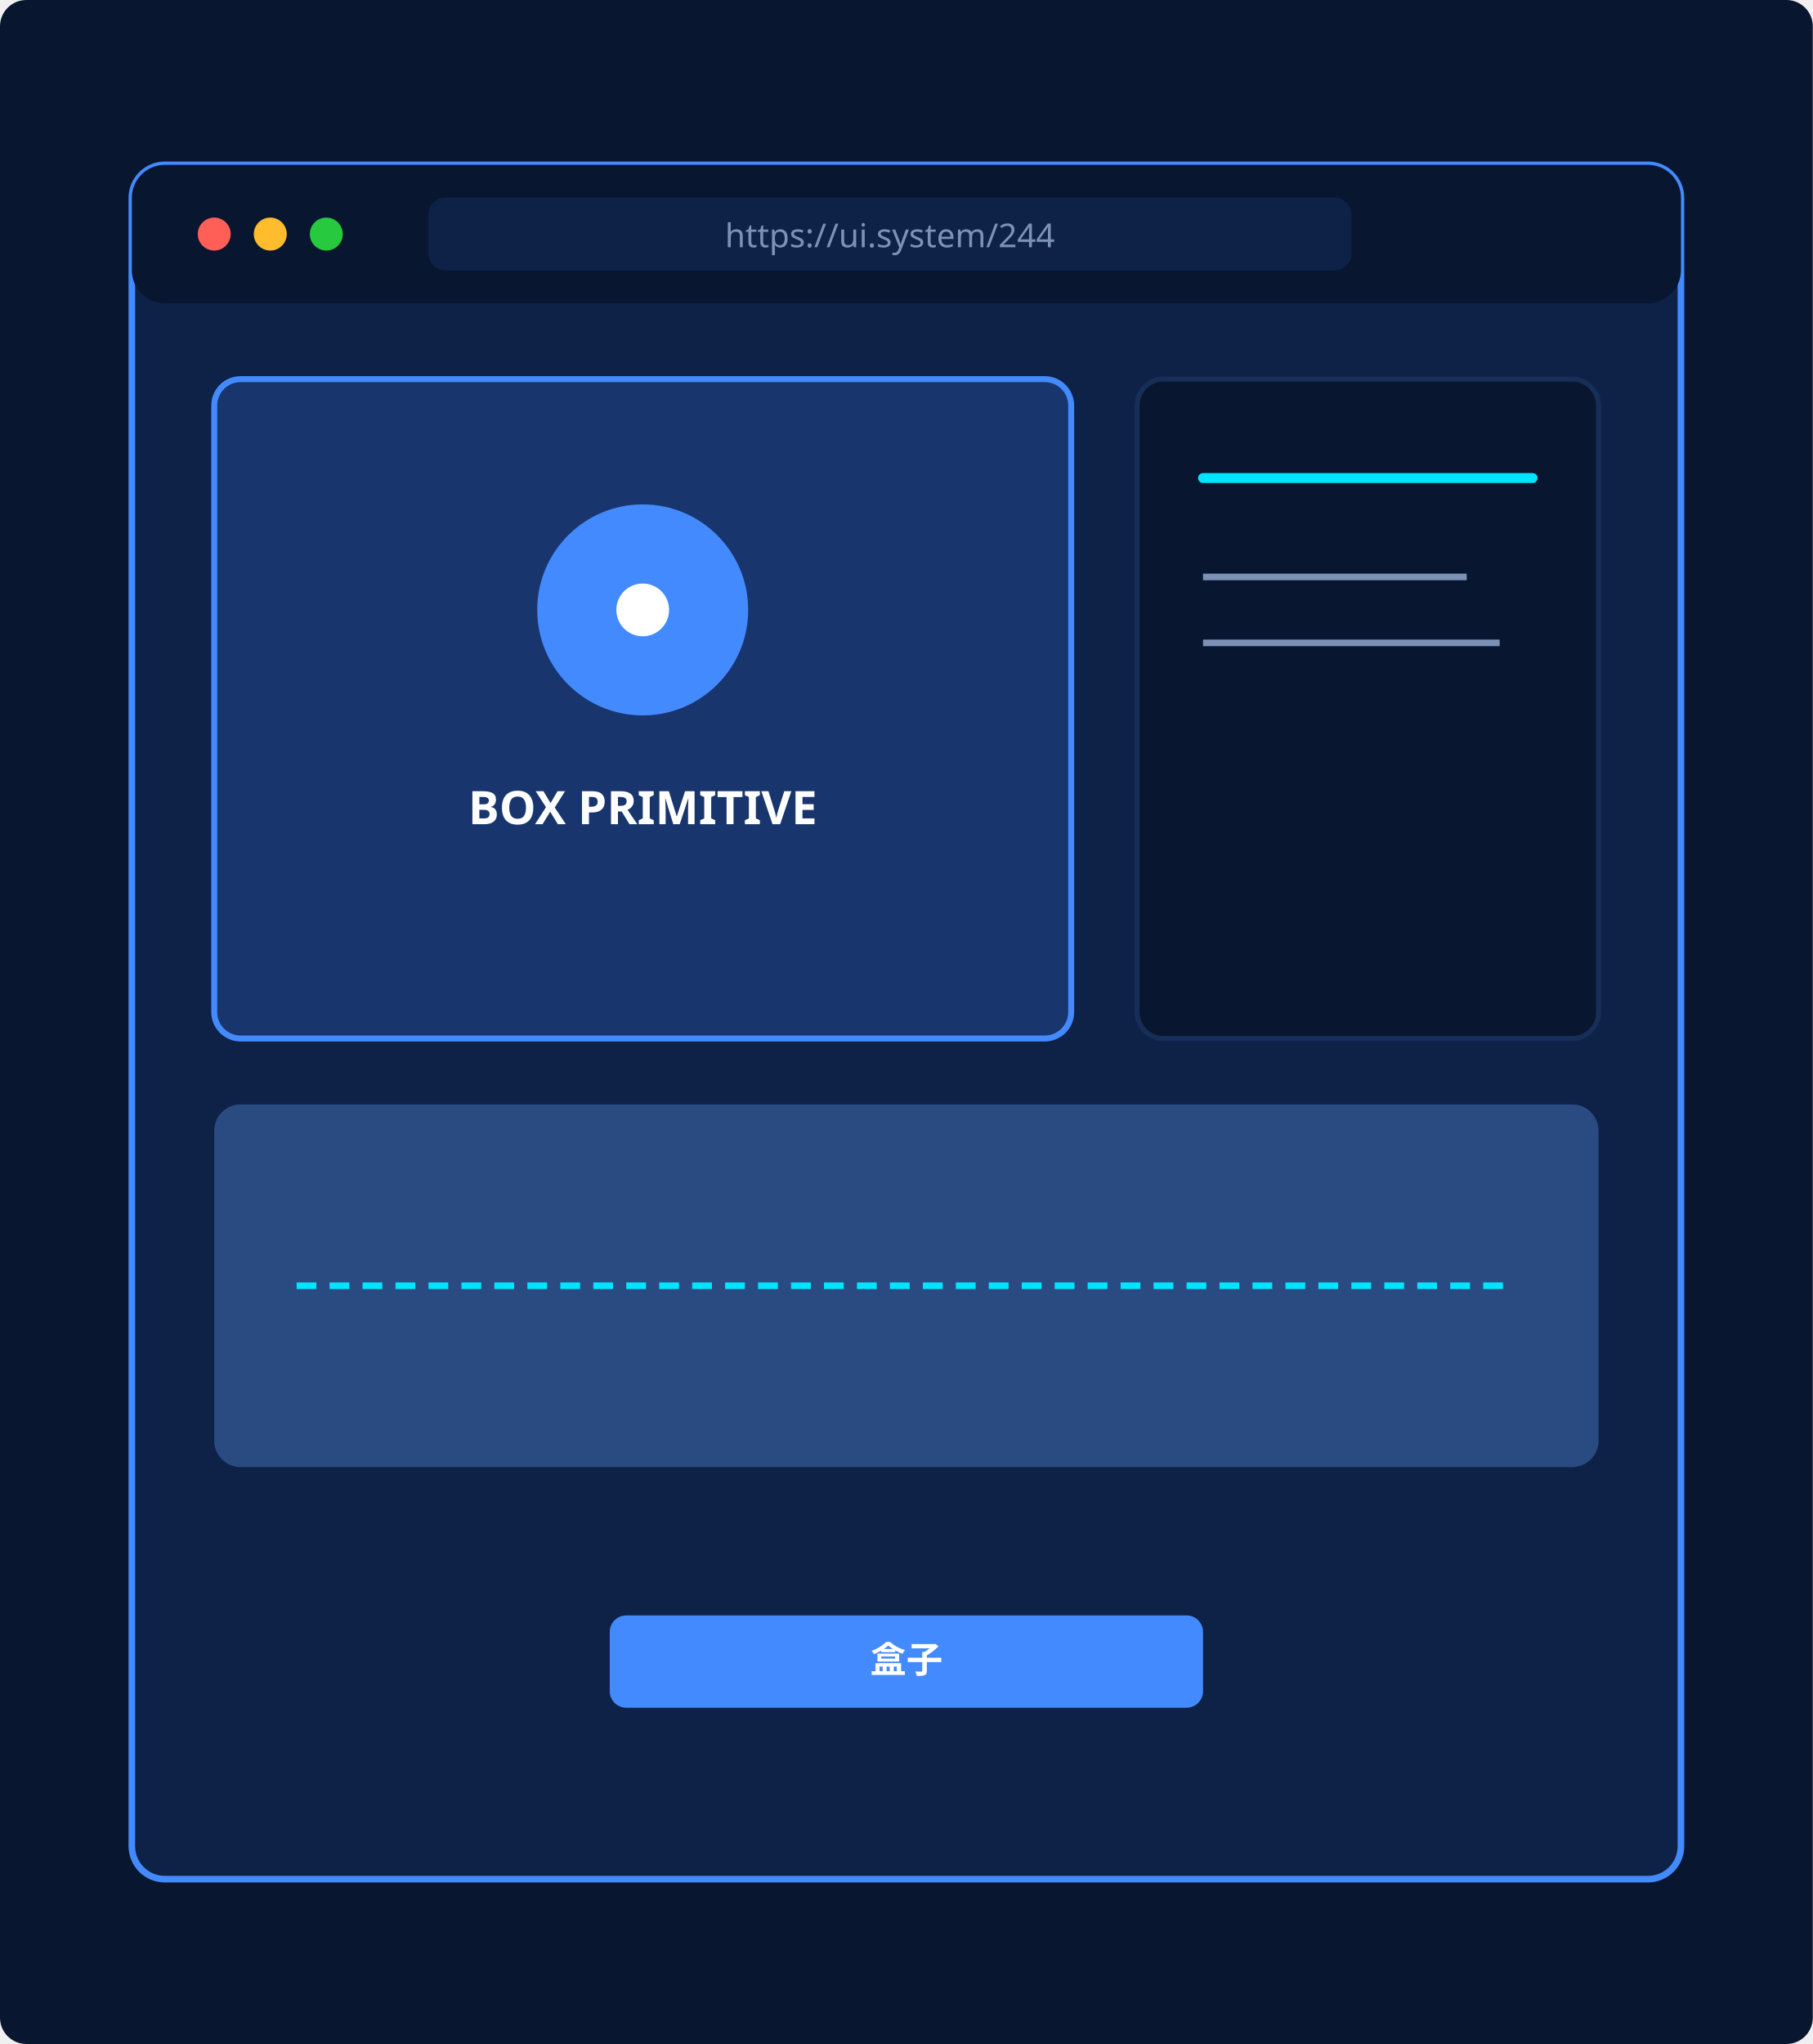
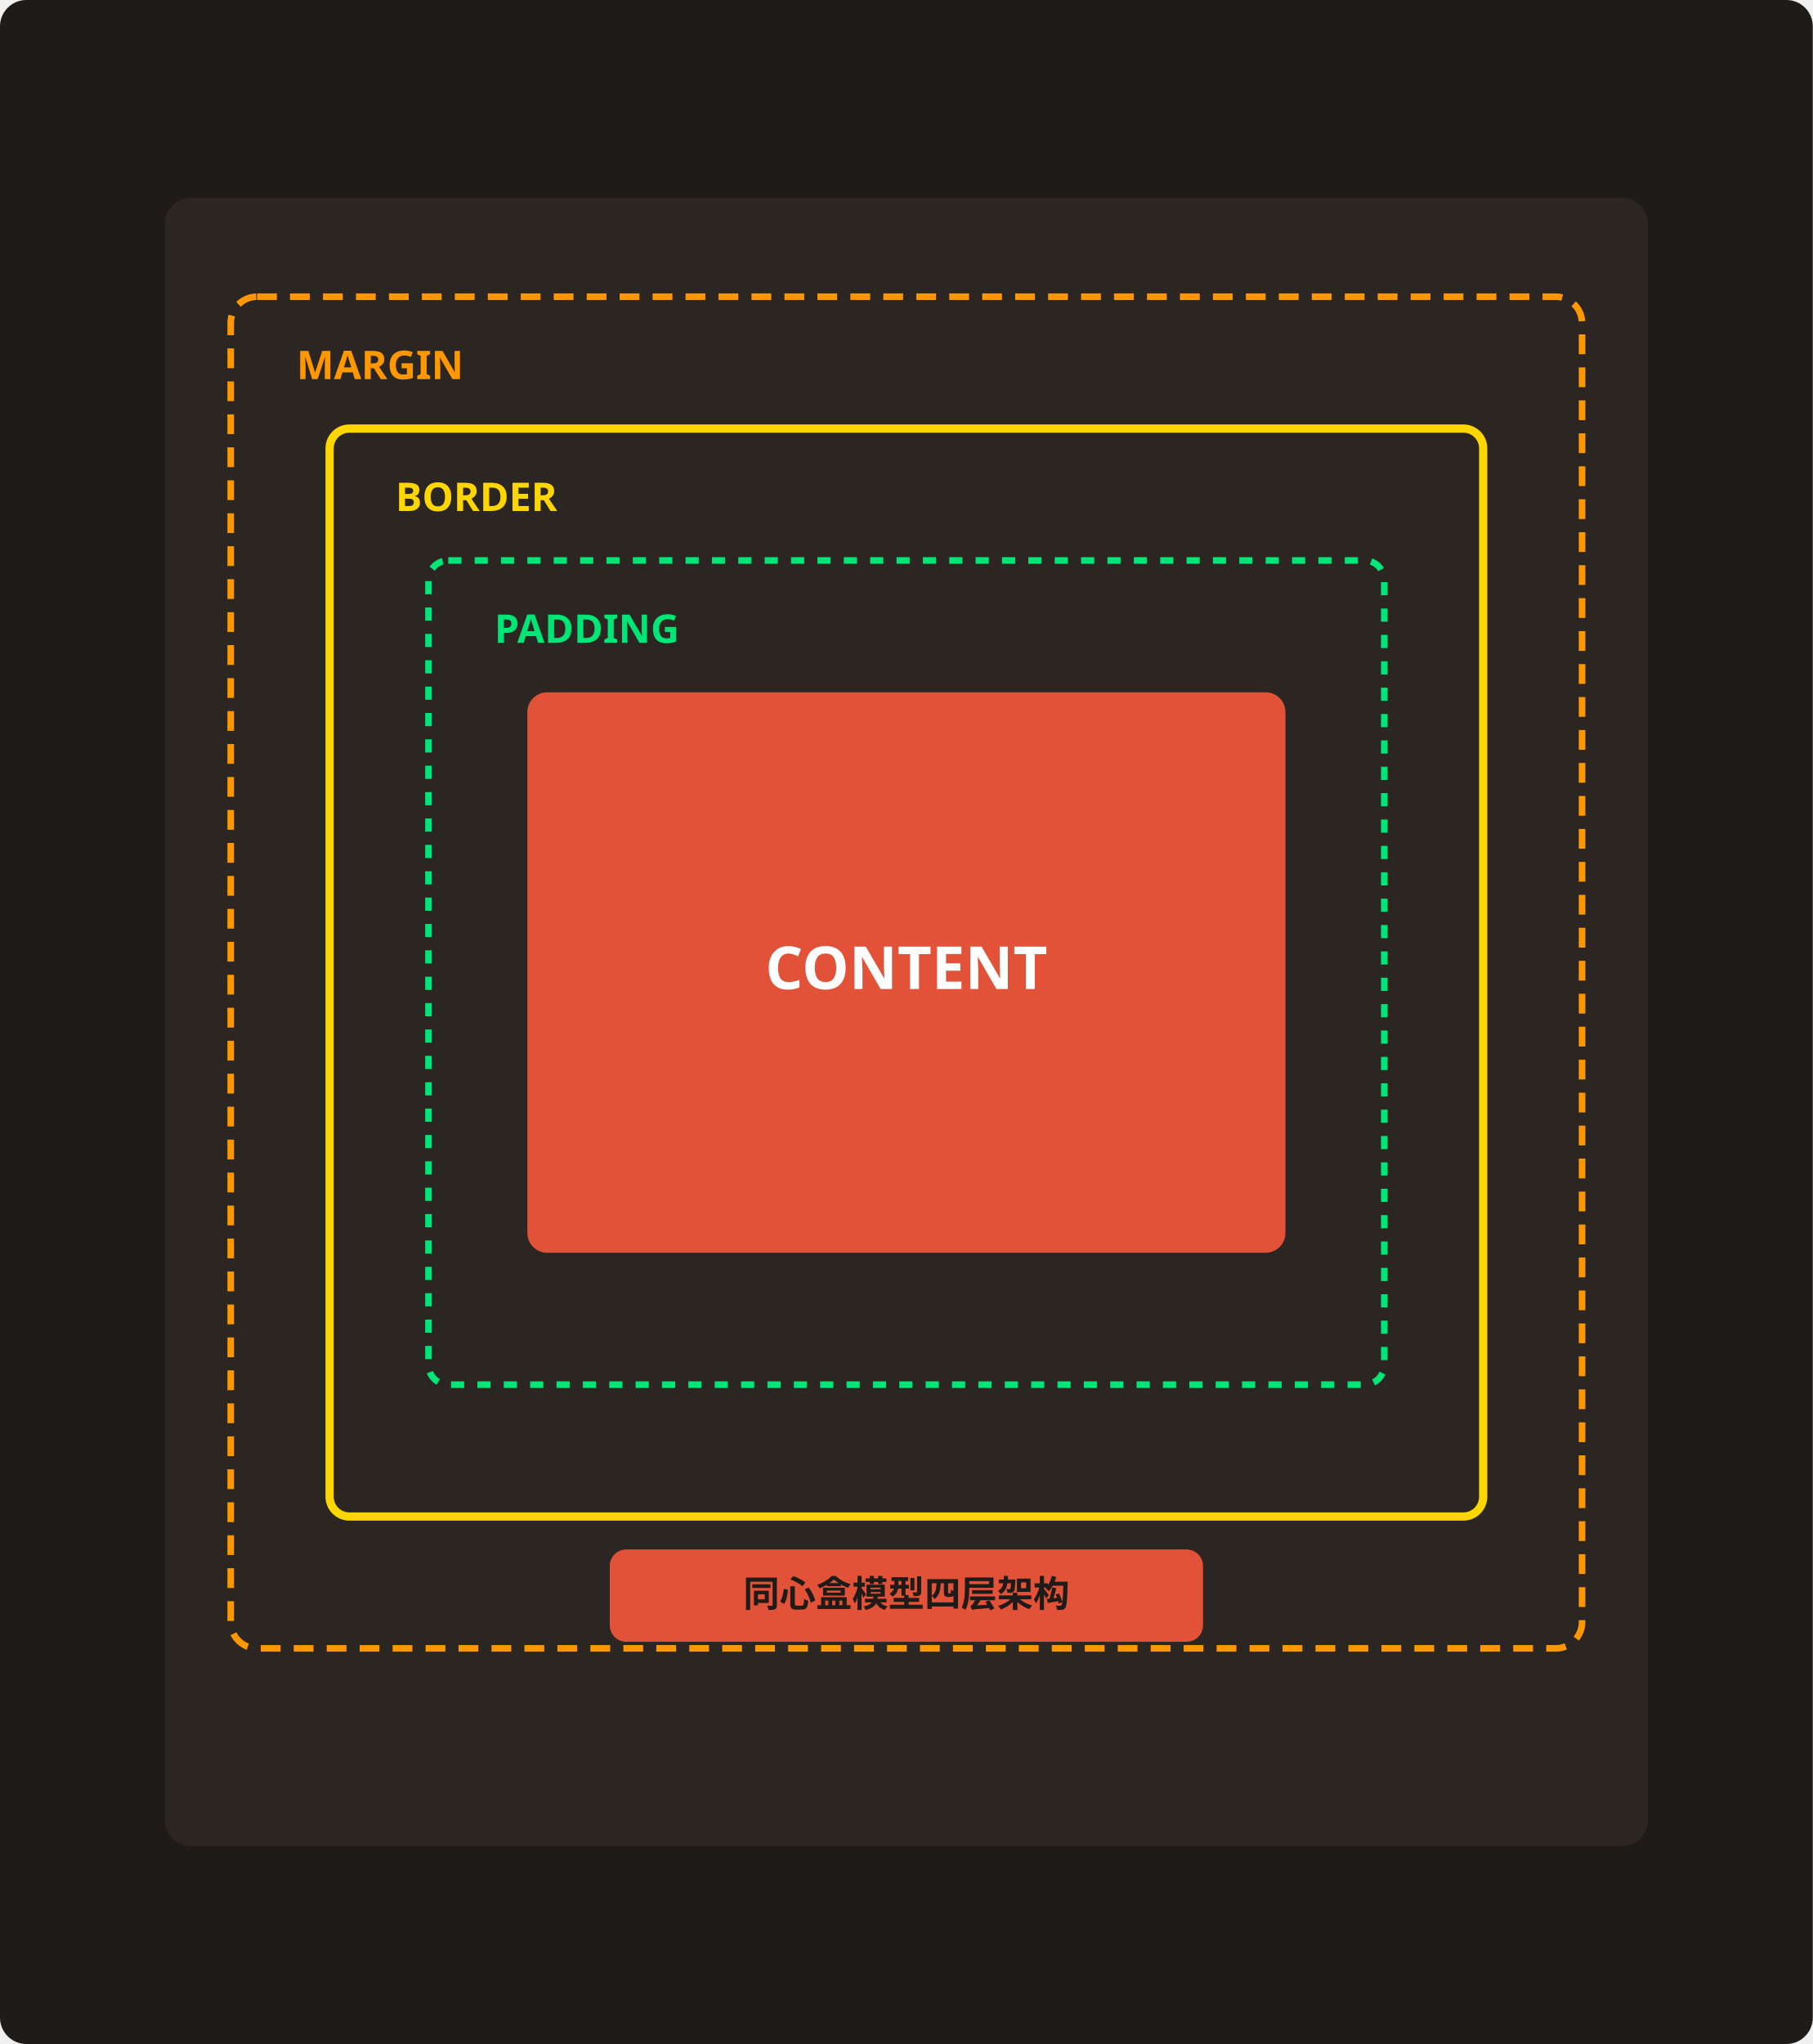
<svg xmlns="http://www.w3.org/2000/svg" viewBox="0 0 550 620">
-   <rect width="550" height="620" fill="#081630" rx="8" />
-   <rect x="40" y="50" width="470" height="520" rx="10" fill="#0E2248" stroke="#448AFF" stroke-width="2" />
-   <rect x="40" y="50" width="470" height="42" rx="10" fill="#081630" />
-   <circle cx="65" cy="71" r="5" fill="#FF5F56" />
-   <circle cx="82" cy="71" r="5" fill="#FFBD2E" />
-   <circle cx="99" cy="71" r="5" fill="#27C93F" />
-   <rect x="130" y="60" width="280" height="22" rx="5" fill="#0E2248" />
-   <text x="270" y="75" fill="#7C92B5" font-size="10" font-family="Montserrat" text-anchor="middle">https://ui.system/244</text>
-   <rect x="65" y="115" width="260" height="200" rx="8" fill="#448AFF" fill-opacity="0.2" stroke="#448AFF" stroke-width="1.8" />
-   <circle cx="195" cy="185" r="32" fill="#448AFF" />
-   <circle cx="195" cy="185" r="8" fill="#FFFFFF" />
-   <text x="195" y="250" fill="#FFFFFF" font-size="14" font-weight="900" font-family="Montserrat" text-anchor="middle">BOX PRIMITIVE</text>
-   <rect x="345" y="115" width="140" height="200" rx="8" fill="#081630" stroke="#162E58" stroke-width="1.5" />
-   <line x1="365" y1="145" x2="465" y2="145" stroke="#00E5FF" stroke-width="3" stroke-linecap="round" />
-   <line x1="365" y1="175" x2="445" y2="175" stroke="#7C92B5" stroke-width="2" />
-   <line x1="365" y1="195" x2="455" y2="195" stroke="#7C92B5" stroke-width="2" />
-   <rect x="65" y="335" width="420" height="110" rx="8" fill="#2A4B82" />
-   <line x1="90" y1="390" x2="460" y2="390" stroke="#00E5FF" stroke-width="2" stroke-dasharray="6,4" />
-   <rect x="185" y="490" width="180" height="28" rx="5" fill="#448AFF" />
-   <text x="275.0" y="507.36" fill="#FFFFFF" font-size="11" font-weight="900" font-family="PingFang SC, -apple-system, sans-serif" text-anchor="middle">盒子</text>
+   <rect width="550" height="620" fill="#1F1B18" rx="8" />
+   <rect x="50" y="60" width="450" height="500" rx="8" fill="#2B2622" />
+   <rect x="70" y="90" width="410" height="410" rx="8" fill="none" stroke="#FF9800" stroke-width="2" stroke-dasharray="6,4" />
+   <text x="90" y="115" fill="#FF9800" font-size="12" font-weight="bold" font-family="Montserrat">MARGIN</text>
+   <rect x="100" y="130" width="350" height="330" rx="6" fill="none" stroke="#FFD600" stroke-width="2.5" />
+   <text x="120" y="155" fill="#FFD600" font-size="12" font-weight="bold" font-family="Montserrat">BORDER</text>
+   <rect x="130" y="170" width="290" height="250" rx="6" fill="none" stroke="#00E676" stroke-width="2" stroke-dasharray="4,4" />
+   <text x="150" y="195" fill="#00E676" font-size="12" font-weight="bold" font-family="Montserrat">PADDING</text>
+   <rect x="160" y="210" width="230" height="170" rx="6" fill="#E25238" />
+   <text x="275" y="300" fill="#FFFFFF" font-size="18" font-weight="900" font-family="Montserrat" text-anchor="middle">CONTENT</text>
+   <rect x="185" y="470" width="180" height="28" rx="5" fill="#E25238" />
+   <text x="275.0" y="487.36" fill="#1F1B18" font-size="11" font-weight="900" font-family="PingFang SC, -apple-system, sans-serif" text-anchor="middle">同心盒模型四层架构</text>
</svg>
